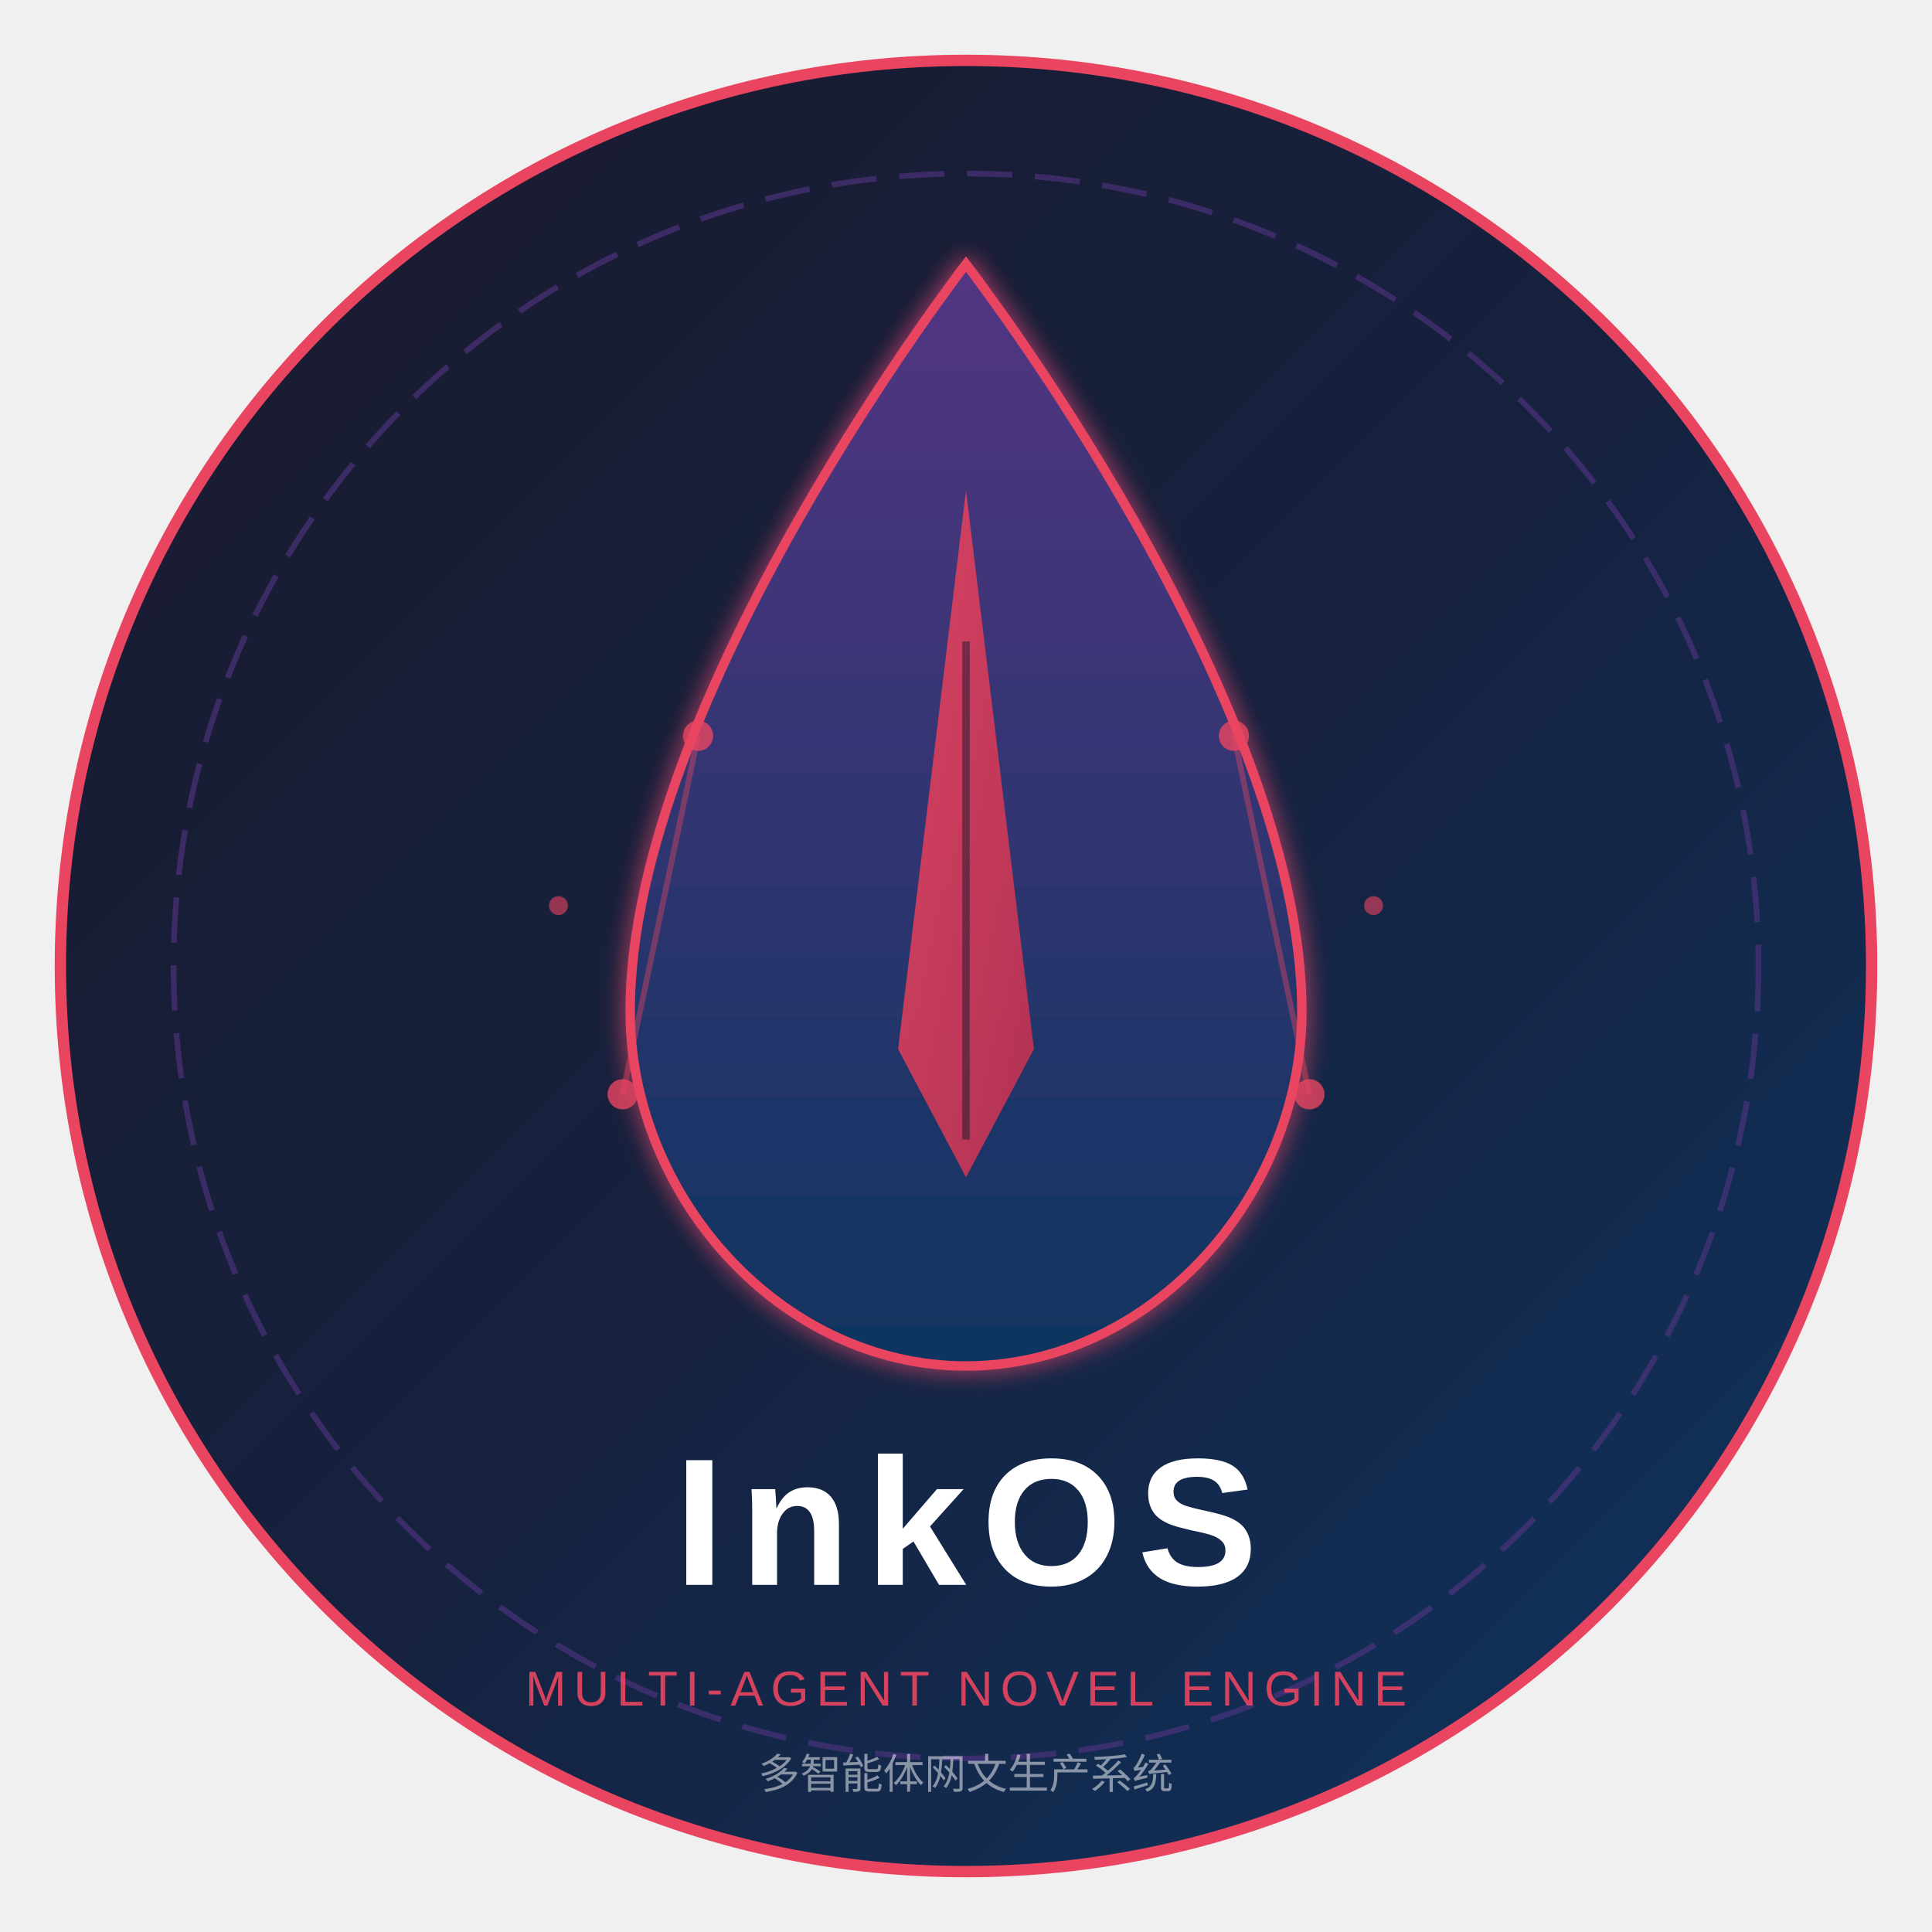
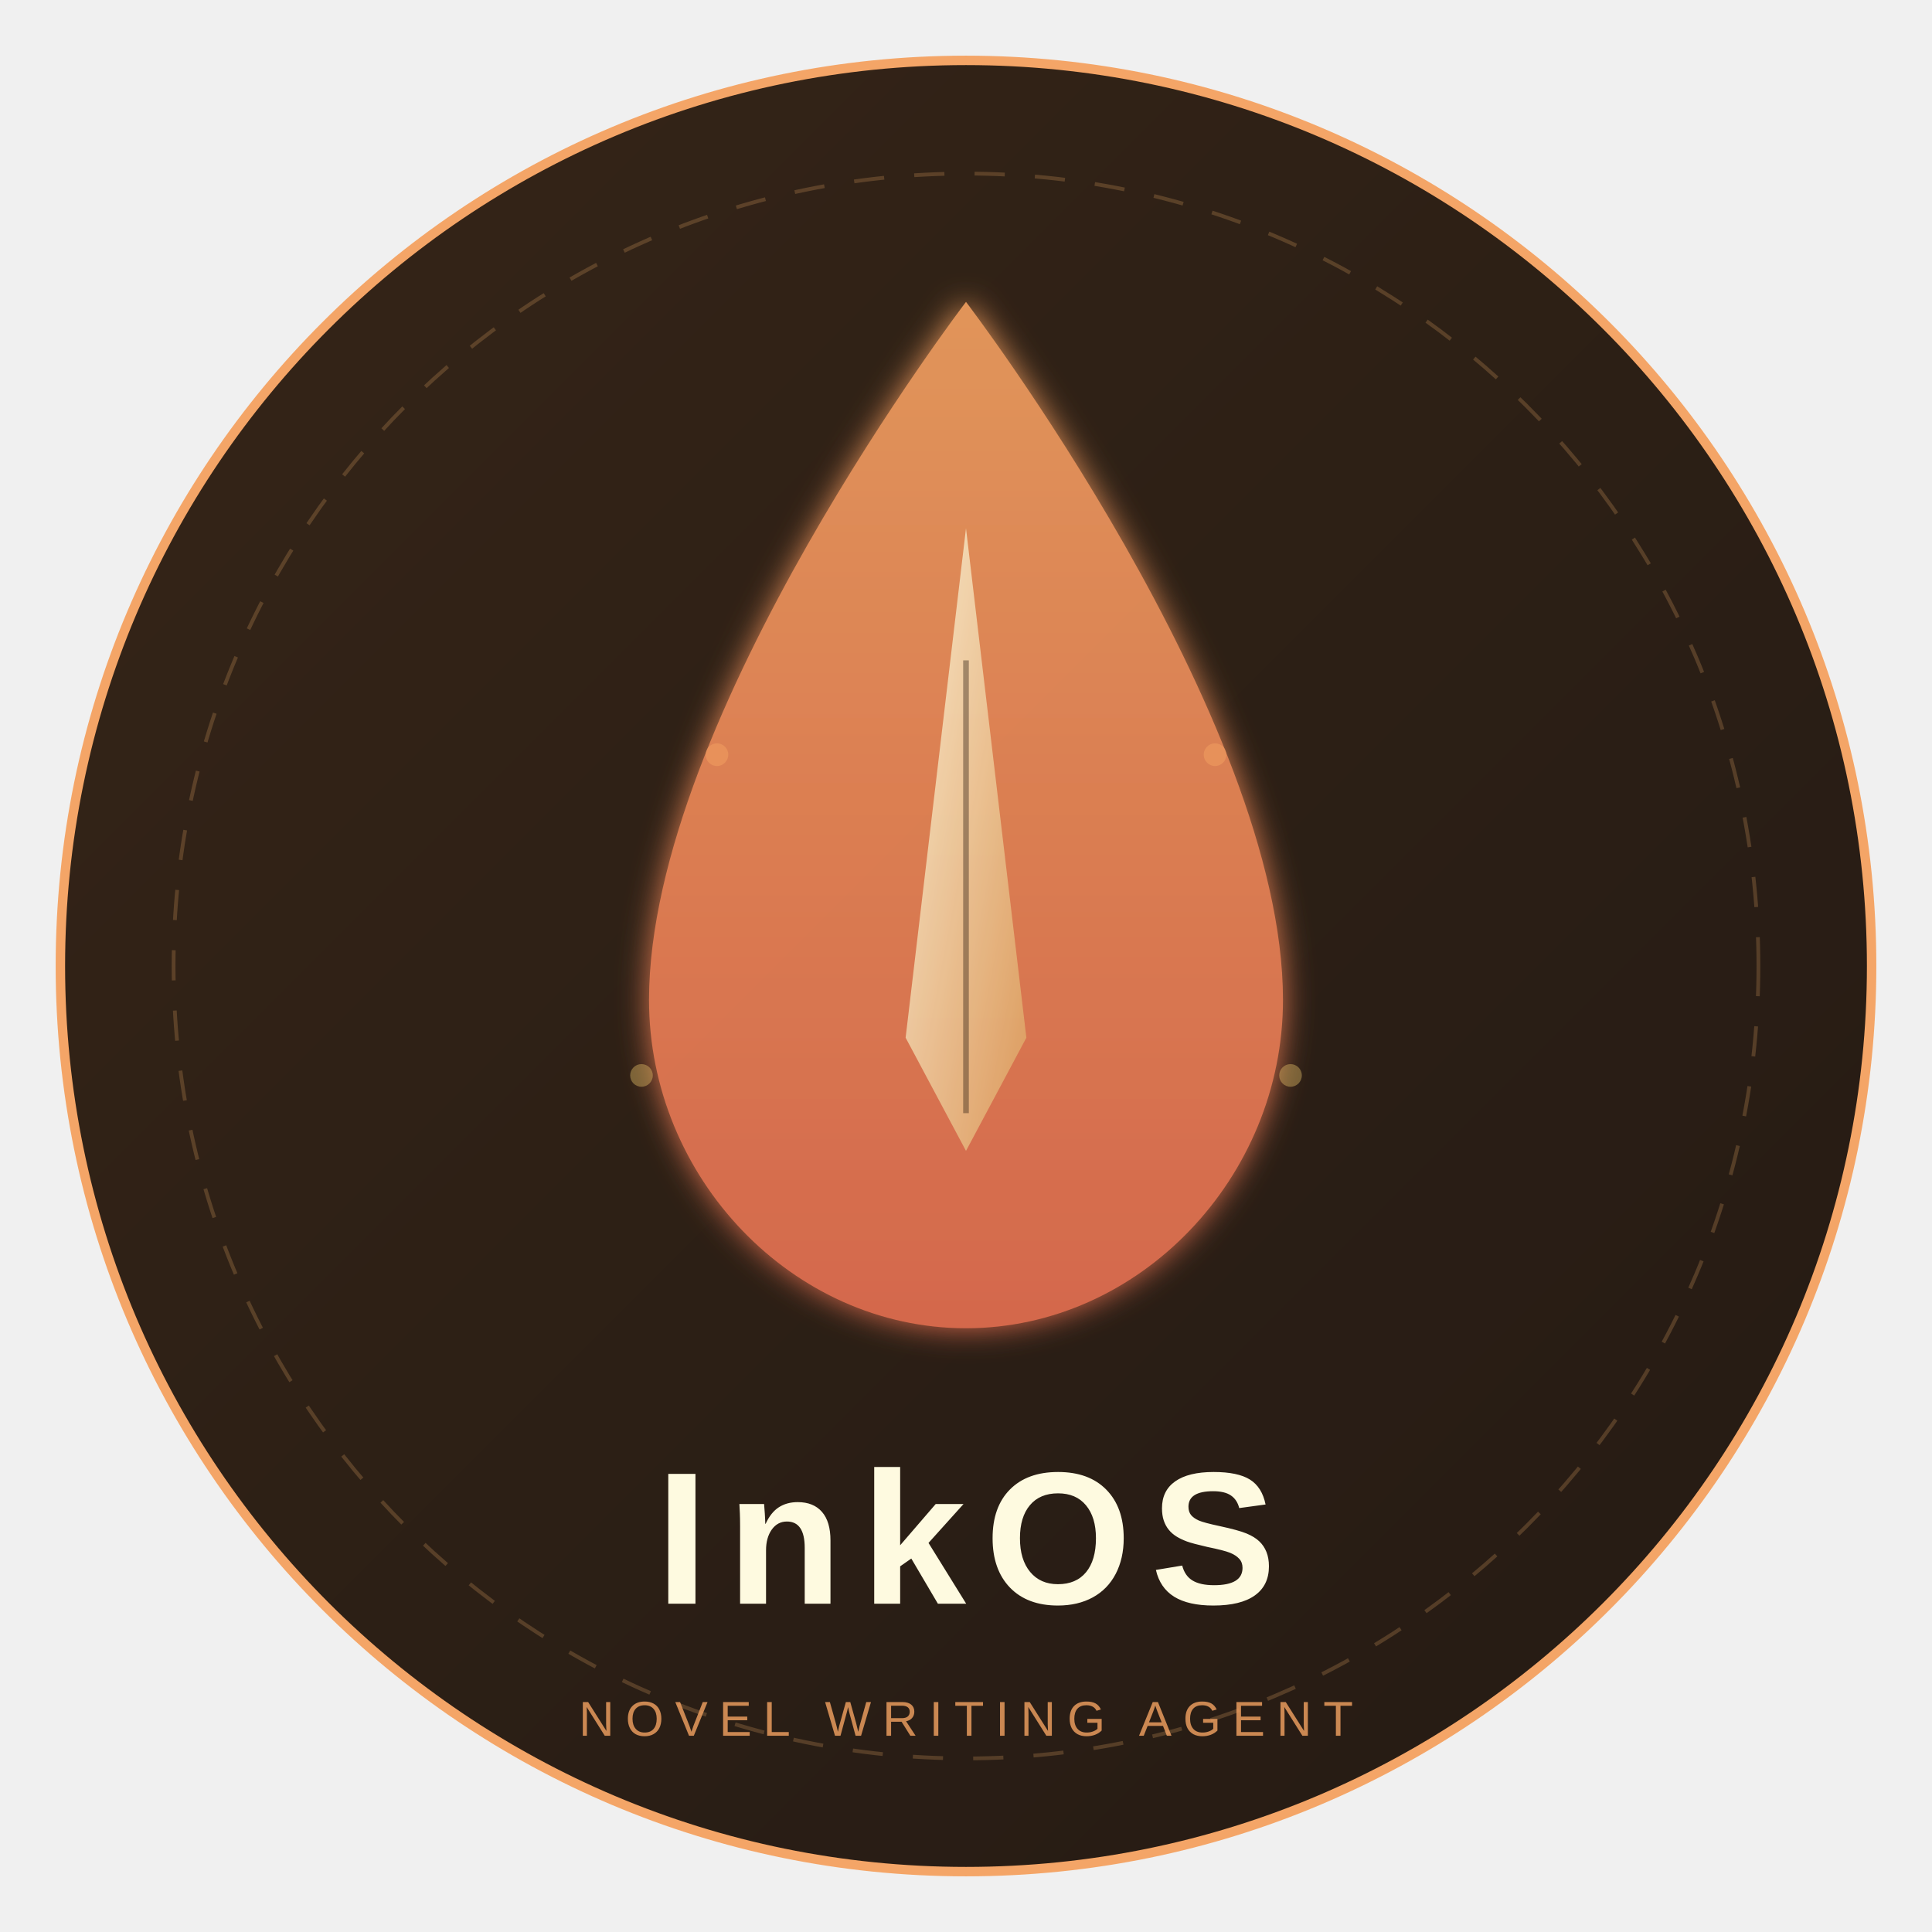
<svg xmlns="http://www.w3.org/2000/svg" viewBox="0 0 512 512" fill="none">
  <defs>
-     <linearGradient id="inkGrad" x1="0%" y1="0%" x2="100%" y2="100%">
-       <stop offset="0%" stop-color="#1a1a2e" />
-       <stop offset="50%" stop-color="#16213e" />
-       <stop offset="100%" stop-color="#0f3460" />
+     <linearGradient id="bg" x1="0%" y1="0%" x2="100%" y2="100%">
+       <stop offset="0%" stop-color="#2d1b0e" />
+       <stop offset="100%" stop-color="#1a1008" />
    </linearGradient>
-     <linearGradient id="penGrad" x1="0%" y1="0%" x2="100%" y2="100%">
-       <stop offset="0%" stop-color="#e94560" />
-       <stop offset="100%" stop-color="#c23152" />
+     <linearGradient id="drop" x1="0%" y1="0%" x2="0%" y2="100%">
+       <stop offset="0%" stop-color="#f4a261" />
+       <stop offset="100%" stop-color="#e76f51" />
    </linearGradient>
-     <linearGradient id="dropGrad" x1="0%" y1="0%" x2="0%" y2="100%">
-       <stop offset="0%" stop-color="#533483" />
-       <stop offset="100%" stop-color="#0f3460" />
+     <linearGradient id="nib" x1="0%" y1="0%" x2="100%" y2="100%">
+       <stop offset="0%" stop-color="#fefae0" />
+       <stop offset="100%" stop-color="#dda15e" />
    </linearGradient>
    <filter id="glow">
-       <feGaussianBlur stdDeviation="3" result="coloredBlur" />
+       <feGaussianBlur stdDeviation="4" result="blur" />
      <feMerge>
-         <feMergeNode in="coloredBlur" />
+         <feMergeNode in="blur" />
        <feMergeNode in="SourceGraphic" />
      </feMerge>
    </filter>
  </defs>
-   <circle cx="256" cy="256" r="240" fill="url(#inkGrad)" stroke="#e94560" stroke-width="3" />
-   <circle cx="256" cy="256" r="210" fill="none" stroke="#533483" stroke-width="1.5" stroke-dasharray="12 6" opacity="0.6" />
-   <path d="M256 70 C256 70, 345 185, 345 268 C345 317, 305 362, 256 362 C207 362, 167 317, 167 268 C167 185, 256 70, 256 70Z" fill="url(#dropGrad)" stroke="#e94560" stroke-width="2.5" filter="url(#glow)" />
-   <path d="M256 130 L238 278 L256 312 L274 278 Z" fill="url(#penGrad)" opacity="0.9" />
-   <line x1="256" y1="170" x2="256" y2="302" stroke="#1a1a2e" stroke-width="2" opacity="0.5" />
-   <circle cx="185" cy="195" r="4" fill="#e94560" opacity="0.8" />
-   <circle cx="327" cy="195" r="4" fill="#e94560" opacity="0.8" />
-   <circle cx="165" cy="290" r="4" fill="#e94560" opacity="0.8" />
-   <circle cx="347" cy="290" r="4" fill="#e94560" opacity="0.8" />
-   <line x1="185" y1="195" x2="165" y2="290" stroke="#e94560" stroke-width="1.5" opacity="0.4" />
-   <line x1="327" y1="195" x2="347" y2="290" stroke="#e94560" stroke-width="1.5" opacity="0.4" />
-   <circle cx="148" cy="240" r="2.5" fill="#e94560" opacity="0.6" />
-   <circle cx="364" cy="240" r="2.5" fill="#e94560" opacity="0.6" />
-   <text x="256" y="420" text-anchor="middle" font-family="'Helvetica Neue', Arial, sans-serif" font-size="48" font-weight="700" fill="#ffffff" letter-spacing="4">InkOS</text>
-   <text x="256" y="452" text-anchor="middle" font-family="'Helvetica Neue', Arial, sans-serif" font-size="13" fill="#e94560" letter-spacing="2" opacity="0.9">MULTI-AGENT NOVEL ENGINE</text>
-   <text x="256" y="474" text-anchor="middle" font-family="'PingFang SC', 'Microsoft YaHei', sans-serif" font-size="11" fill="#ffffff" opacity="0.5">多智能体网文生产系统</text>
+   <circle cx="256" cy="256" r="240" fill="url(#bg)" stroke="#f4a261" stroke-width="2.5" opacity="0.95" />
+   <circle cx="256" cy="256" r="210" fill="none" stroke="#dda15e" stroke-width="1" stroke-dasharray="8 8" opacity="0.25" />
+   <path d="M256 80 C256 80, 340 190, 340 265 C340 312, 302 352, 256 352 C210 352, 172 312, 172 265 C172 190, 256 80, 256 80Z" fill="url(#drop)" filter="url(#glow)" opacity="0.9" />
+   <path d="M256 140 L240 275 L256 305 L272 275 Z" fill="url(#nib)" opacity="0.85" />
+   <line x1="256" y1="175" x2="256" y2="295" stroke="#2d1b0e" stroke-width="1.5" opacity="0.4" />
+   <circle cx="190" cy="200" r="3" fill="#f4a261" opacity="0.5" />
+   <circle cx="322" cy="200" r="3" fill="#f4a261" opacity="0.5" />
+   <circle cx="170" cy="285" r="3" fill="#e9c46a" opacity="0.4" />
+   <circle cx="342" cy="285" r="3" fill="#e9c46a" opacity="0.4" />
+   <text x="256" y="425" text-anchor="middle" font-family="'Helvetica Neue', Arial, sans-serif" font-size="50" font-weight="700" fill="#fefae0" letter-spacing="5">InkOS</text>
+   <text x="256" y="460" text-anchor="middle" font-family="'Helvetica Neue', Arial, sans-serif" font-size="13" fill="#f4a261" letter-spacing="3" opacity="0.8">NOVEL WRITING AGENT</text>
</svg>
